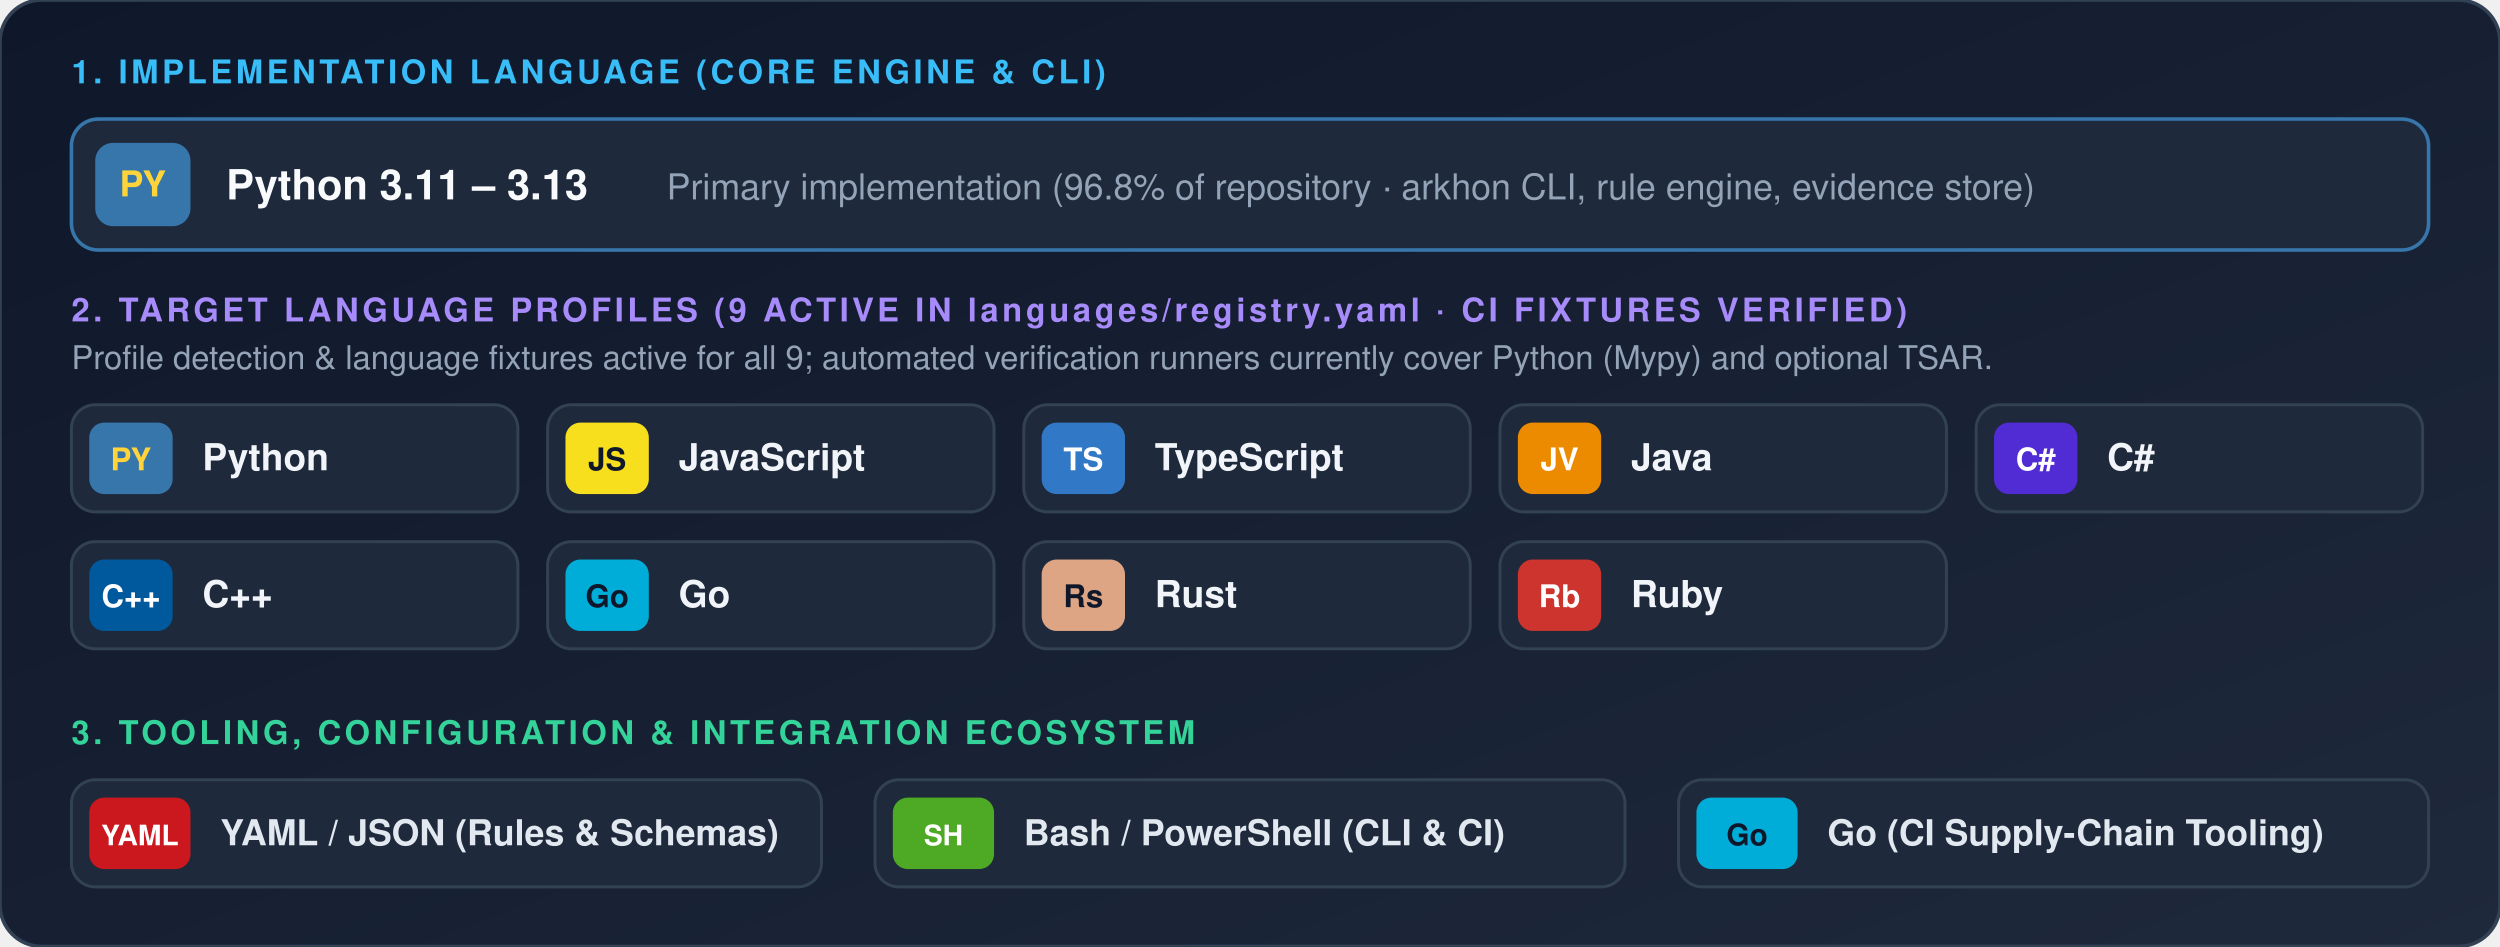
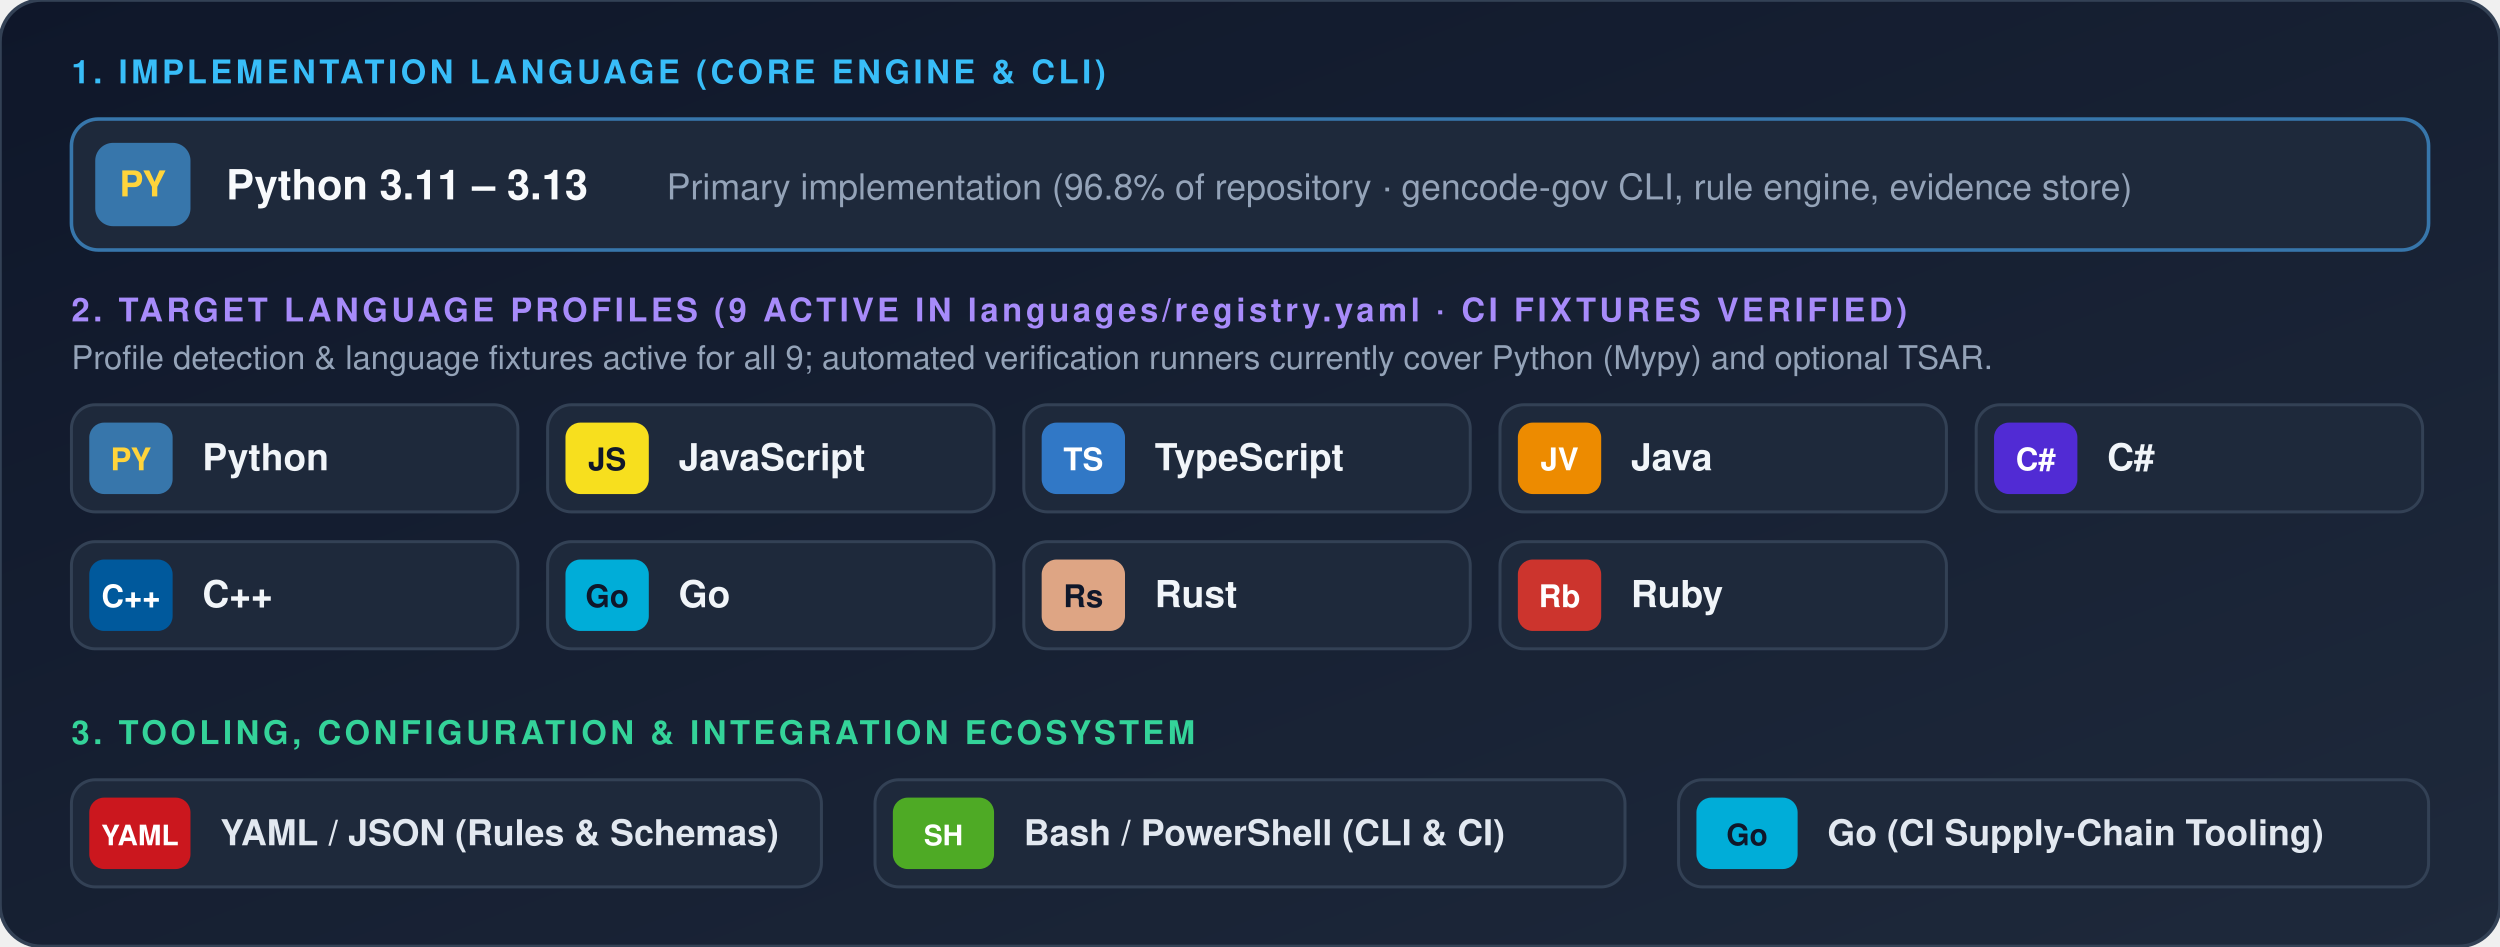
<svg xmlns="http://www.w3.org/2000/svg" width="840" height="318" viewBox="0 0 840 318" role="img" aria-label="Programming Language Classification: Implementation, Supported Target Profiles, and Tooling">
  <defs>
    <linearGradient id="bg2" x1="0%" y1="0%" x2="100%" y2="100%">
      <stop offset="0%" stop-color="#0F172A" />
      <stop offset="100%" stop-color="#1E293B" />
    </linearGradient>
  </defs>
  <rect width="840" height="318" rx="14" fill="url(#bg2)" stroke="#334155" stroke-width="1.2" />
  <text x="24" y="28" fill="#38BDF8" font-family="-apple-system,BlinkMacSystemFont,'Segoe UI',Helvetica,Arial,sans-serif" font-size="11" font-weight="700" letter-spacing="1.2">1. IMPLEMENTATION LANGUAGE (CORE ENGINE &amp; CLI)</text>
  <g transform="translate(24,40)">
    <rect width="792" height="44" rx="9" fill="#1E293B" stroke="#3776AB" stroke-width="1.2" />
    <rect x="8" y="8" width="32" height="28" rx="6" fill="#3776AB" />
    <text x="24" y="26" text-anchor="middle" fill="#FFD43B" font-family="-apple-system,BlinkMacSystemFont,'Segoe UI',Helvetica,Arial,sans-serif" font-size="12" font-weight="800">PY</text>
    <text x="52" y="27" fill="#F8FAFC" font-family="-apple-system,BlinkMacSystemFont,'Segoe UI',Helvetica,Arial,sans-serif" font-size="14" font-weight="700">Python 3.11 – 3.13</text>
-     <text x="200" y="27" fill="#94A3B8" font-family="-apple-system,BlinkMacSystemFont,'Segoe UI',Helvetica,Arial,sans-serif" font-size="12">Primary implementation (96.8% of repository · arkhon CLI, rule engine, evidence store)</text>
+     <text x="200" y="27" fill="#94A3B8" font-family="-apple-system,BlinkMacSystemFont,'Segoe UI',Helvetica,Arial,sans-serif" font-size="12">Primary implementation (96.8% of repository · gencode-gov CLI, rule engine, evidence store)</text>
  </g>
  <text x="24" y="108" fill="#A78BFA" font-family="-apple-system,BlinkMacSystemFont,'Segoe UI',Helvetica,Arial,sans-serif" font-size="11" font-weight="700" letter-spacing="1.2">2. TARGET LANGUAGE PROFILES (9 ACTIVE IN languages/registry.yaml · CI FIXTURES VERIFIED)</text>
  <text x="24" y="124" fill="#94A3B8" font-family="-apple-system,BlinkMacSystemFont,'Segoe UI',Helvetica,Arial,sans-serif" font-size="11">Profile detection &amp; language fixtures active for all 9; automated verification runners currently cover Python (Mypy) and optional TSAR.</text>
  <g transform="translate(24,136)">
    <rect width="150" height="36" rx="8" fill="#1E293B" stroke="#334155" stroke-width="1" />
    <rect x="6" y="6" width="28" height="24" rx="5" fill="#3776AB" />
    <text x="20" y="22" text-anchor="middle" fill="#FFD43B" font-family="-apple-system,BlinkMacSystemFont,'Segoe UI',Helvetica,Arial,sans-serif" font-size="10.5" font-weight="800">PY</text>
    <text x="44" y="22" fill="#F1F5F9" font-family="-apple-system,BlinkMacSystemFont,'Segoe UI',Helvetica,Arial,sans-serif" font-size="12.5" font-weight="600">Python</text>
  </g>
  <g transform="translate(184,136)">
    <rect width="150" height="36" rx="8" fill="#1E293B" stroke="#334155" stroke-width="1" />
    <rect x="6" y="6" width="28" height="24" rx="5" fill="#F7DF1E" />
    <text x="20" y="22" text-anchor="middle" fill="#0F172A" font-family="-apple-system,BlinkMacSystemFont,'Segoe UI',Helvetica,Arial,sans-serif" font-size="10.5" font-weight="800">JS</text>
    <text x="44" y="22" fill="#F1F5F9" font-family="-apple-system,BlinkMacSystemFont,'Segoe UI',Helvetica,Arial,sans-serif" font-size="12.5" font-weight="600">JavaScript</text>
  </g>
  <g transform="translate(344,136)">
    <rect width="150" height="36" rx="8" fill="#1E293B" stroke="#334155" stroke-width="1" />
    <rect x="6" y="6" width="28" height="24" rx="5" fill="#3178C6" />
    <text x="20" y="22" text-anchor="middle" fill="#FFFFFF" font-family="-apple-system,BlinkMacSystemFont,'Segoe UI',Helvetica,Arial,sans-serif" font-size="10.5" font-weight="800">TS</text>
    <text x="44" y="22" fill="#F1F5F9" font-family="-apple-system,BlinkMacSystemFont,'Segoe UI',Helvetica,Arial,sans-serif" font-size="12.5" font-weight="600">TypeScript</text>
  </g>
  <g transform="translate(504,136)">
    <rect width="150" height="36" rx="8" fill="#1E293B" stroke="#334155" stroke-width="1" />
    <rect x="6" y="6" width="28" height="24" rx="5" fill="#ED8B00" />
    <text x="20" y="22" text-anchor="middle" fill="#FFFFFF" font-family="-apple-system,BlinkMacSystemFont,'Segoe UI',Helvetica,Arial,sans-serif" font-size="10.5" font-weight="800">JV</text>
    <text x="44" y="22" fill="#F1F5F9" font-family="-apple-system,BlinkMacSystemFont,'Segoe UI',Helvetica,Arial,sans-serif" font-size="12.5" font-weight="600">Java</text>
  </g>
  <g transform="translate(664,136)">
    <rect width="150" height="36" rx="8" fill="#1E293B" stroke="#334155" stroke-width="1" />
    <rect x="6" y="6" width="28" height="24" rx="5" fill="#512BD4" />
    <text x="20" y="22" text-anchor="middle" fill="#FFFFFF" font-family="-apple-system,BlinkMacSystemFont,'Segoe UI',Helvetica,Arial,sans-serif" font-size="10.5" font-weight="800">C#</text>
    <text x="44" y="22" fill="#F1F5F9" font-family="-apple-system,BlinkMacSystemFont,'Segoe UI',Helvetica,Arial,sans-serif" font-size="12.5" font-weight="600">C#</text>
  </g>
  <g transform="translate(24,182)">
    <rect width="150" height="36" rx="8" fill="#1E293B" stroke="#334155" stroke-width="1" />
    <rect x="6" y="6" width="28" height="24" rx="5" fill="#00599C" />
    <text x="20" y="22" text-anchor="middle" fill="#FFFFFF" font-family="-apple-system,BlinkMacSystemFont,'Segoe UI',Helvetica,Arial,sans-serif" font-size="10.5" font-weight="800">C++</text>
    <text x="44" y="22" fill="#F1F5F9" font-family="-apple-system,BlinkMacSystemFont,'Segoe UI',Helvetica,Arial,sans-serif" font-size="12.5" font-weight="600">C++</text>
  </g>
  <g transform="translate(184,182)">
    <rect width="150" height="36" rx="8" fill="#1E293B" stroke="#334155" stroke-width="1" />
    <rect x="6" y="6" width="28" height="24" rx="5" fill="#00ADD8" />
    <text x="20" y="22" text-anchor="middle" fill="#0F172A" font-family="-apple-system,BlinkMacSystemFont,'Segoe UI',Helvetica,Arial,sans-serif" font-size="10.5" font-weight="800">Go</text>
    <text x="44" y="22" fill="#F1F5F9" font-family="-apple-system,BlinkMacSystemFont,'Segoe UI',Helvetica,Arial,sans-serif" font-size="12.5" font-weight="600">Go</text>
  </g>
  <g transform="translate(344,182)">
    <rect width="150" height="36" rx="8" fill="#1E293B" stroke="#334155" stroke-width="1" />
    <rect x="6" y="6" width="28" height="24" rx="5" fill="#DEA584" />
    <text x="20" y="22" text-anchor="middle" fill="#0F172A" font-family="-apple-system,BlinkMacSystemFont,'Segoe UI',Helvetica,Arial,sans-serif" font-size="10.5" font-weight="800">Rs</text>
    <text x="44" y="22" fill="#F1F5F9" font-family="-apple-system,BlinkMacSystemFont,'Segoe UI',Helvetica,Arial,sans-serif" font-size="12.5" font-weight="600">Rust</text>
  </g>
  <g transform="translate(504,182)">
    <rect width="150" height="36" rx="8" fill="#1E293B" stroke="#334155" stroke-width="1" />
    <rect x="6" y="6" width="28" height="24" rx="5" fill="#CC342D" />
    <text x="20" y="22" text-anchor="middle" fill="#FFFFFF" font-family="-apple-system,BlinkMacSystemFont,'Segoe UI',Helvetica,Arial,sans-serif" font-size="10.5" font-weight="800">Rb</text>
    <text x="44" y="22" fill="#F1F5F9" font-family="-apple-system,BlinkMacSystemFont,'Segoe UI',Helvetica,Arial,sans-serif" font-size="12.5" font-weight="600">Ruby</text>
  </g>
  <text x="24" y="250" fill="#34D399" font-family="-apple-system,BlinkMacSystemFont,'Segoe UI',Helvetica,Arial,sans-serif" font-size="11" font-weight="700" letter-spacing="1.2">3. TOOLING, CONFIGURATION &amp; INTEGRATION ECOSYSTEM</text>
  <g transform="translate(24,262)">
    <rect width="252" height="36" rx="8" fill="#1E293B" stroke="#334155" stroke-width="1" />
    <rect x="6" y="6" width="34" height="24" rx="5" fill="#CB171E" />
    <text x="23" y="22" text-anchor="middle" fill="#FFFFFF" font-family="-apple-system,BlinkMacSystemFont,'Segoe UI',Helvetica,Arial,sans-serif" font-size="9.5" font-weight="800">YAML</text>
    <text x="50" y="22" fill="#E2E8F0" font-family="-apple-system,BlinkMacSystemFont,'Segoe UI',Helvetica,Arial,sans-serif" font-size="12" font-weight="600">YAML / JSON (Rules &amp; Schemas)</text>
  </g>
  <g transform="translate(294,262)">
    <rect width="252" height="36" rx="8" fill="#1E293B" stroke="#334155" stroke-width="1" />
    <rect x="6" y="6" width="34" height="24" rx="5" fill="#4EAA25" />
    <text x="23" y="22" text-anchor="middle" fill="#FFFFFF" font-family="-apple-system,BlinkMacSystemFont,'Segoe UI',Helvetica,Arial,sans-serif" font-size="9.5" font-weight="800">SH</text>
    <text x="50" y="22" fill="#E2E8F0" font-family="-apple-system,BlinkMacSystemFont,'Segoe UI',Helvetica,Arial,sans-serif" font-size="12" font-weight="600">Bash / PowerShell (CLI &amp; CI)</text>
  </g>
  <g transform="translate(564,262)">
    <rect width="252" height="36" rx="8" fill="#1E293B" stroke="#334155" stroke-width="1" />
    <rect x="6" y="6" width="34" height="24" rx="5" fill="#00ADD8" />
    <text x="23" y="22" text-anchor="middle" fill="#0F172A" font-family="-apple-system,BlinkMacSystemFont,'Segoe UI',Helvetica,Arial,sans-serif" font-size="10" font-weight="800">Go</text>
    <text x="50" y="22" fill="#E2E8F0" font-family="-apple-system,BlinkMacSystemFont,'Segoe UI',Helvetica,Arial,sans-serif" font-size="12" font-weight="600">Go (CI Supply-Chain Tooling)</text>
  </g>
</svg>
